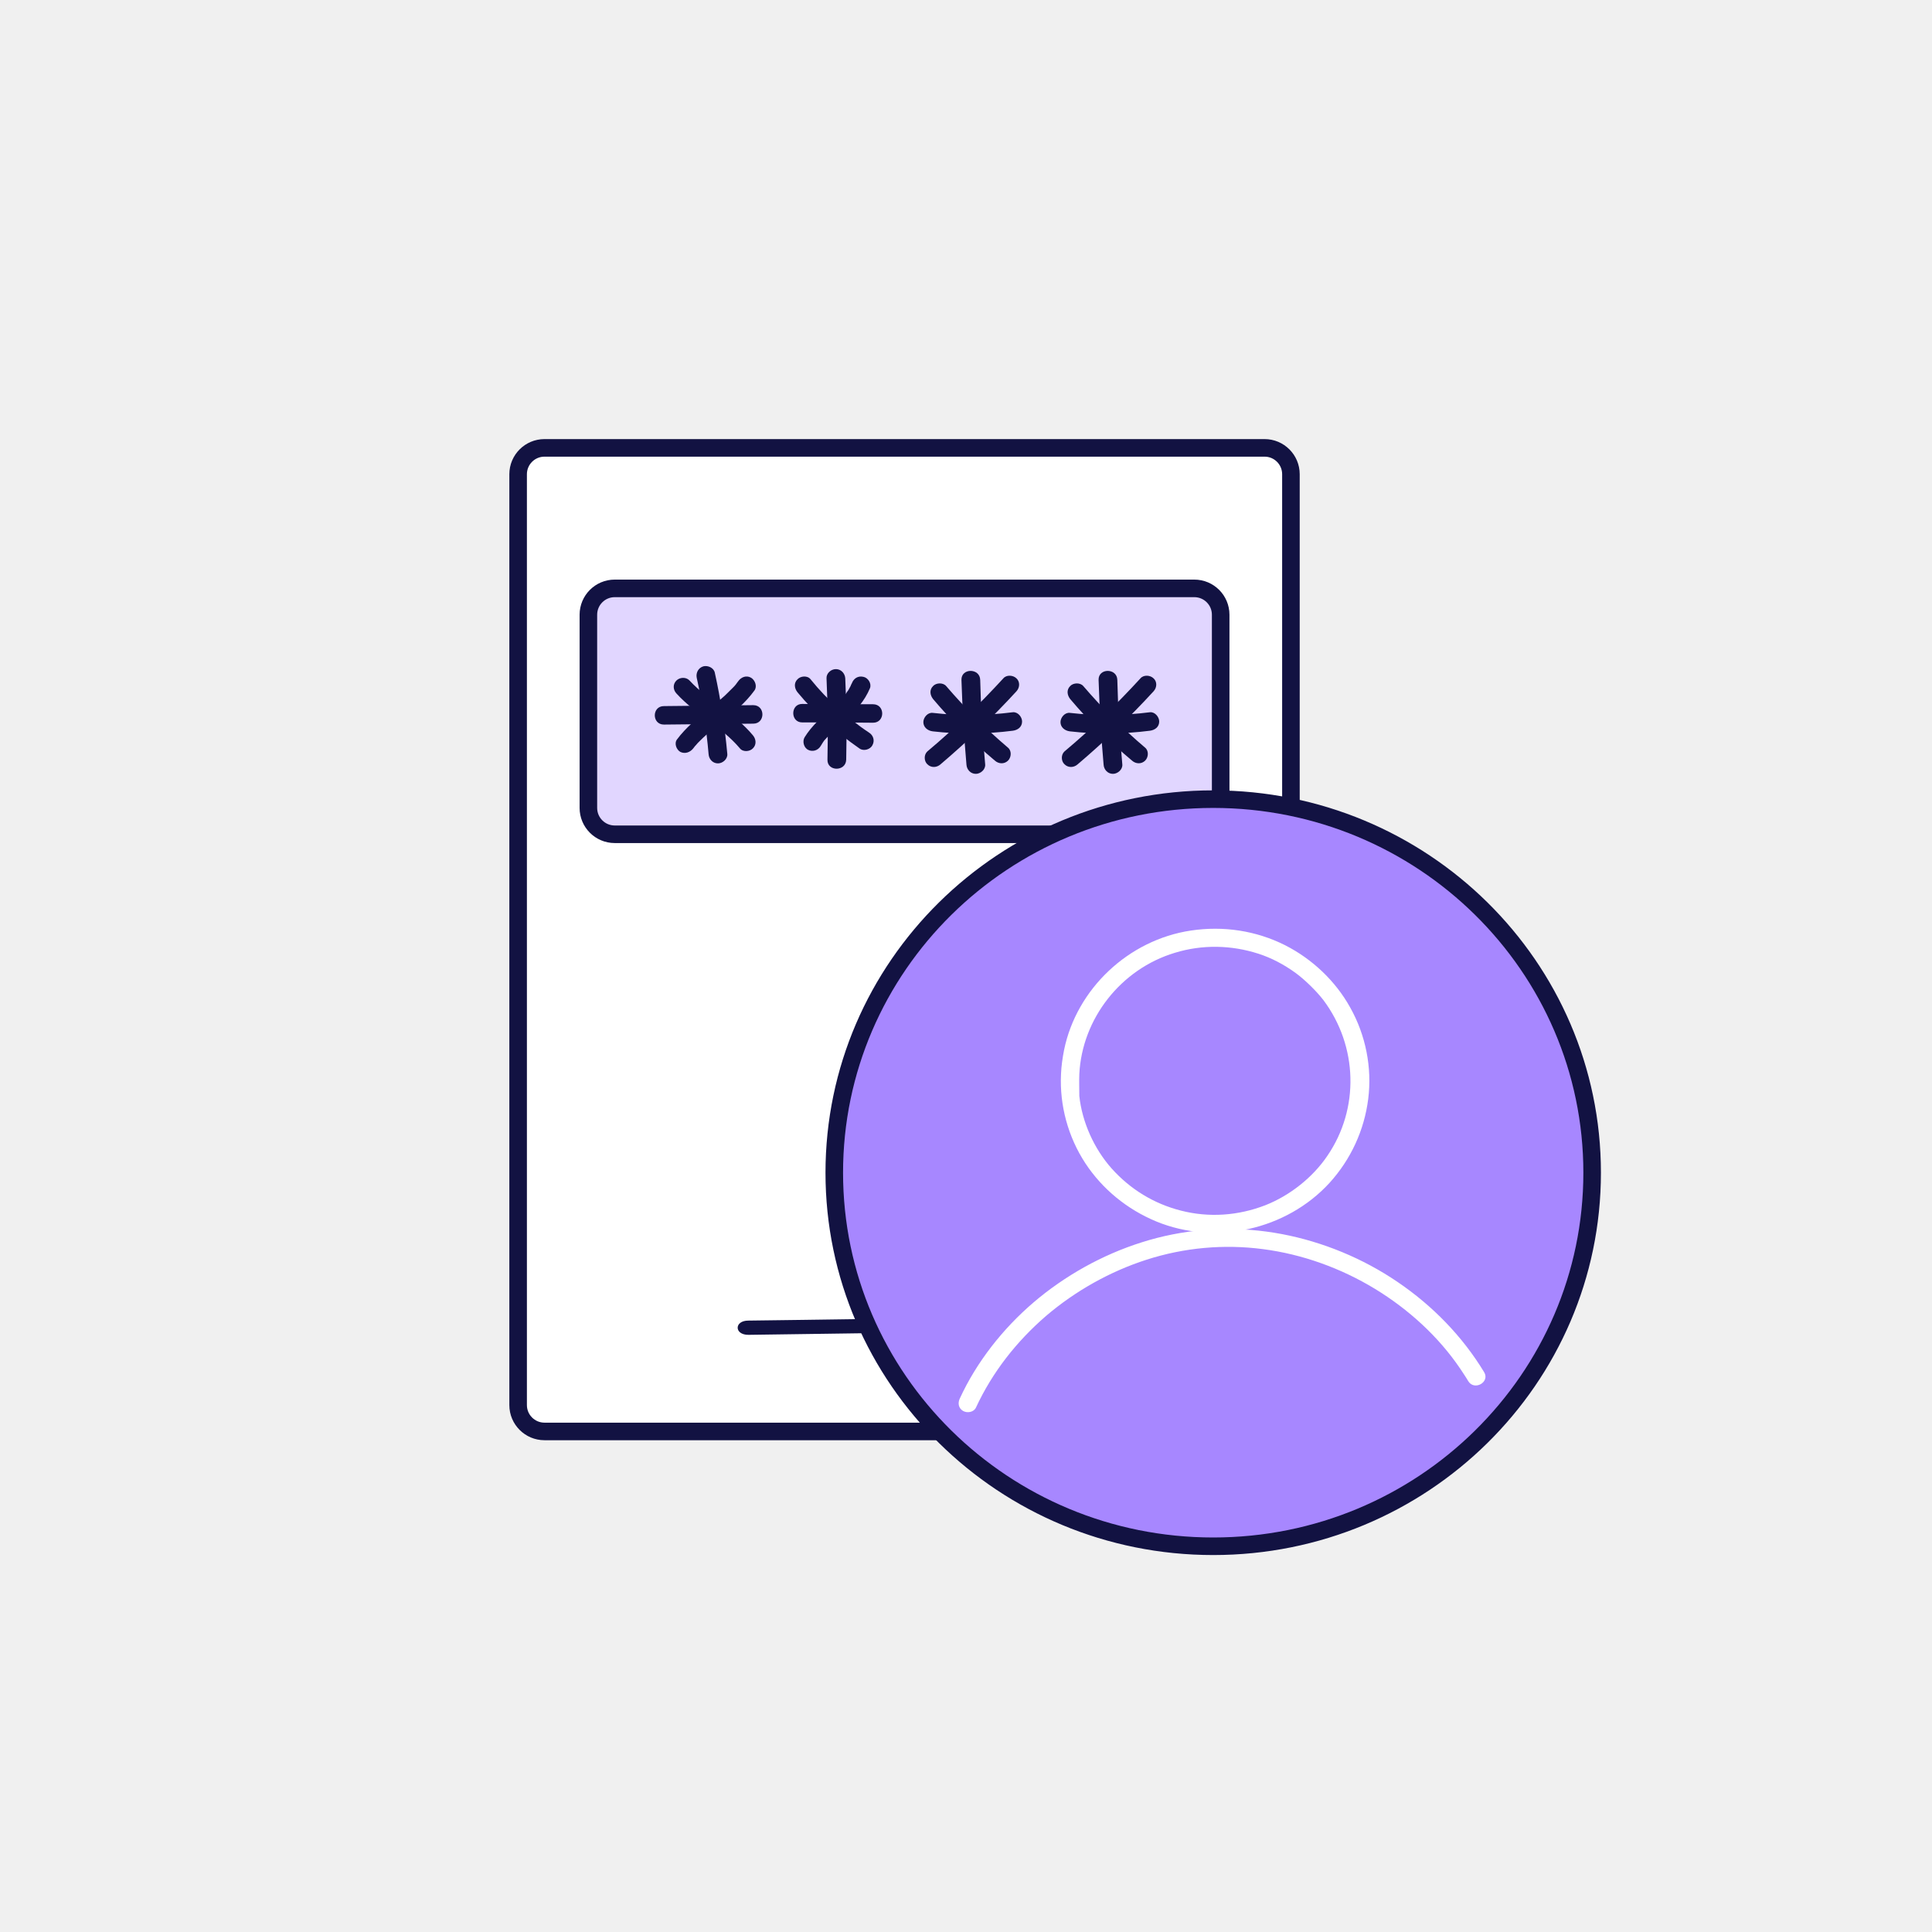
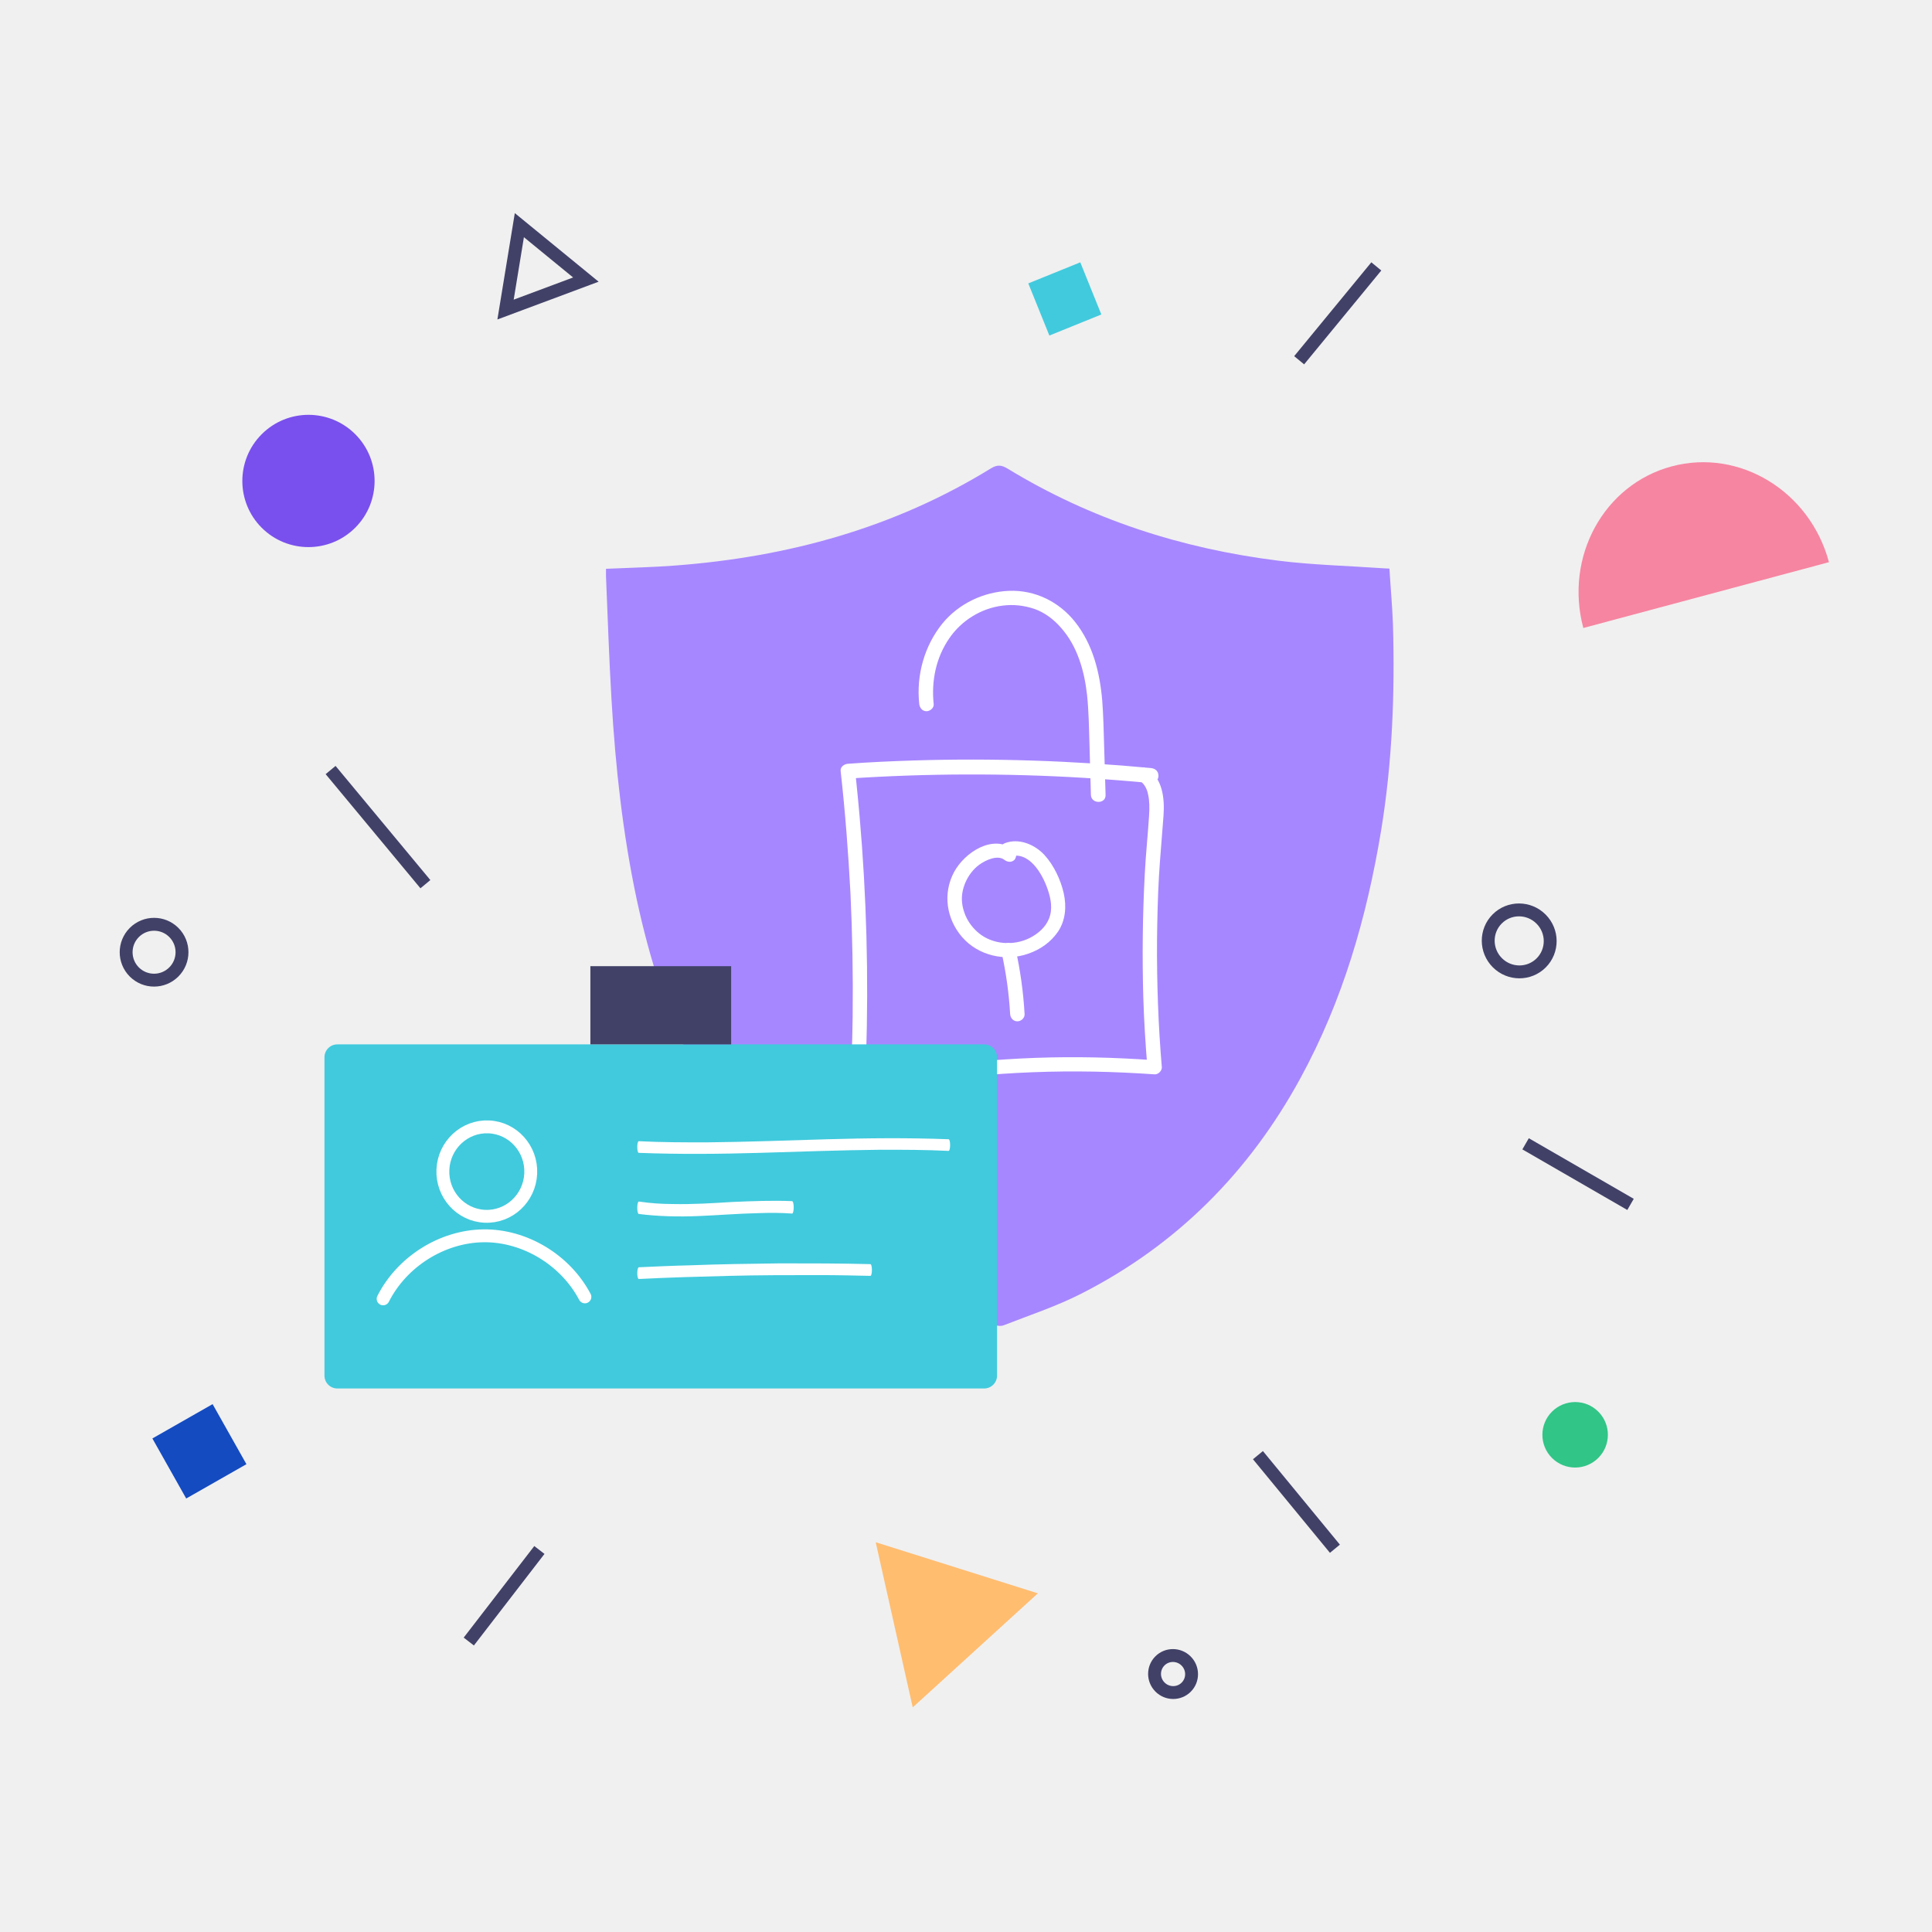
- <svg xmlns="http://www.w3.org/2000/svg" width="110" height="110" viewBox="0 0 110 110" fill="none">
-   <path d="M31 25.5H72C72.828 25.5 73.5 26.172 73.5 27V80C73.5 80.828 72.828 81.5 72 81.5H31C30.172 81.5 29.5 80.828 29.5 80V27C29.5 26.172 30.172 25.5 31 25.5Z" fill="white" stroke="#121242" />
-   <path d="M35 33.5H68C68.828 33.5 69.5 34.172 69.5 35V46C69.5 46.828 68.828 47.5 68 47.5H35C34.172 47.5 33.5 46.828 33.5 46V35C33.5 34.172 34.172 33.5 35 33.5Z" fill="#E1D6FF" stroke="#121242" />
-   <path d="M61.124 61.126C61.467 62.666 61.715 64.206 61.848 65.784C61.867 66.084 62.096 66.347 62.419 66.347C62.705 66.347 63.01 66.084 62.991 65.784C62.838 64.112 62.591 62.459 62.229 60.825C62.172 60.525 61.81 60.355 61.524 60.431C61.219 60.525 61.067 60.825 61.124 61.126Z" fill="#01015B" />
-   <path d="M59.124 63.981C60.933 63.962 62.762 63.943 64.572 63.924C65.314 63.924 65.314 62.797 64.572 62.797C62.762 62.816 60.933 62.835 59.124 62.854C58.4 62.854 58.4 63.981 59.124 63.981Z" fill="#01015B" />
-   <path d="M59.886 62.084C61.067 63.38 62.629 64.093 63.753 65.427C63.943 65.671 64.362 65.634 64.553 65.427C64.781 65.202 64.743 64.864 64.553 64.638C63.429 63.286 61.848 62.553 60.686 61.295C60.477 61.069 60.096 61.088 59.886 61.295C59.657 61.52 59.676 61.858 59.886 62.084Z" fill="#01015B" />
-   <path d="M60.914 65.427C60.952 65.389 60.99 65.314 61.086 65.22C61.143 65.145 61.219 65.07 61.276 65.014C61.428 64.863 61.581 64.713 61.733 64.582C62.057 64.3 62.4 64.018 62.743 63.755C63.447 63.192 64.114 62.628 64.647 61.896C64.819 61.651 64.686 61.276 64.438 61.126C64.152 60.956 63.828 61.088 63.657 61.332C63.562 61.445 63.581 61.445 63.505 61.539C63.447 61.614 63.371 61.689 63.314 61.745C63.162 61.896 63.009 62.046 62.857 62.196C62.533 62.497 62.19 62.76 61.847 63.041C61.143 63.605 60.457 64.168 59.924 64.882C59.733 65.126 59.886 65.521 60.133 65.652C60.438 65.784 60.743 65.671 60.914 65.427Z" fill="#01015B" />
-   <path d="M42.608 76C46.173 75.946 49.737 75.905 53.302 75.851C54.327 75.838 55.351 75.824 56.376 75.811C57.208 75.797 57.208 74.987 56.376 75C52.811 75.054 49.246 75.095 45.682 75.149C44.657 75.162 43.633 75.176 42.608 75.189C41.797 75.189 41.797 76 42.608 76Z" fill="#121242" />
-   <path d="M39.668 38.588C39.988 40.026 40.22 41.465 40.344 42.938C40.362 43.219 40.575 43.464 40.878 43.464C41.145 43.464 41.429 43.219 41.411 42.938C41.269 41.377 41.038 39.834 40.7 38.308C40.647 38.027 40.309 37.869 40.042 37.939C39.757 38.027 39.615 38.308 39.668 38.588Z" fill="#121242" />
-   <path d="M37.801 41.254C39.491 41.237 41.199 41.219 42.888 41.202C43.582 41.202 43.582 40.149 42.888 40.149C41.199 40.167 39.491 40.184 37.801 40.202C37.108 40.202 37.108 41.254 37.801 41.254Z" fill="#121242" />
-   <path d="M38.513 39.483C39.615 40.693 41.074 41.36 42.123 42.605C42.301 42.833 42.692 42.798 42.87 42.605C43.084 42.394 43.048 42.079 42.87 41.868C41.821 40.605 40.345 39.921 39.26 38.746C39.064 38.536 38.709 38.553 38.513 38.746C38.299 38.957 38.317 39.273 38.513 39.483Z" fill="#121242" />
-   <path d="M39.474 42.605C39.509 42.569 39.545 42.499 39.634 42.412C39.687 42.342 39.758 42.271 39.812 42.219C39.954 42.078 40.096 41.938 40.238 41.815C40.541 41.552 40.861 41.289 41.181 41.044C41.839 40.517 42.462 39.991 42.959 39.307C43.12 39.079 42.995 38.728 42.764 38.588C42.497 38.43 42.195 38.553 42.035 38.781C41.946 38.886 41.964 38.886 41.892 38.974C41.839 39.044 41.768 39.114 41.715 39.167C41.572 39.307 41.43 39.448 41.288 39.588C40.985 39.868 40.665 40.114 40.345 40.377C39.687 40.903 39.047 41.429 38.549 42.096C38.371 42.324 38.513 42.692 38.744 42.815C39.011 42.938 39.296 42.833 39.474 42.605Z" fill="#121242" />
-   <path d="M54.741 38.711C54.795 40.325 54.884 41.938 55.026 43.534C55.044 43.815 55.257 44.06 55.56 44.06C55.826 44.06 56.111 43.815 56.093 43.534C55.951 41.921 55.844 40.325 55.809 38.711C55.791 38.027 54.724 38.027 54.741 38.711Z" fill="#121242" />
-   <path d="M53.124 39.799C54.191 41.062 55.365 42.237 56.645 43.307C56.858 43.499 57.179 43.517 57.392 43.307C57.588 43.114 57.605 42.745 57.392 42.57C56.129 41.5 54.956 40.325 53.871 39.062C53.693 38.852 53.301 38.869 53.124 39.062C52.91 39.273 52.946 39.571 53.124 39.799Z" fill="#121242" />
-   <path d="M53.55 43.517C55.079 42.219 56.52 40.833 57.872 39.36C58.067 39.15 58.085 38.816 57.872 38.623C57.676 38.431 57.303 38.413 57.125 38.623C55.773 40.097 54.332 41.5 52.803 42.78C52.59 42.973 52.607 43.341 52.803 43.517C53.016 43.727 53.337 43.71 53.55 43.517Z" fill="#121242" />
-   <path d="M53.106 41.64C54.618 41.815 56.147 41.798 57.659 41.605C57.944 41.57 58.193 41.395 58.193 41.079C58.193 40.816 57.944 40.518 57.659 40.553C56.147 40.746 54.618 40.763 53.106 40.588C52.821 40.553 52.572 40.851 52.572 41.114C52.572 41.412 52.821 41.605 53.106 41.64Z" fill="#121242" />
-   <path d="M62.549 38.711C62.602 40.325 62.691 41.938 62.834 43.534C62.851 43.815 63.065 44.06 63.367 44.06C63.634 44.06 63.919 43.815 63.901 43.534C63.758 41.921 63.652 40.325 63.616 38.711C63.598 38.027 62.531 38.027 62.549 38.711Z" fill="#121242" />
-   <path d="M60.931 39.799C61.998 41.062 63.172 42.237 64.453 43.307C64.666 43.499 64.986 43.517 65.2 43.307C65.395 43.114 65.413 42.745 65.2 42.57C63.937 41.5 62.763 40.325 61.678 39.062C61.5 38.852 61.109 38.869 60.931 39.062C60.718 39.273 60.753 39.571 60.931 39.799Z" fill="#121242" />
-   <path d="M61.358 43.517C62.887 42.219 64.328 40.833 65.679 39.36C65.875 39.15 65.893 38.816 65.679 38.623C65.484 38.431 65.11 38.413 64.932 38.623C63.581 40.097 62.14 41.5 60.611 42.78C60.397 42.973 60.415 43.341 60.611 43.517C60.824 43.727 61.144 43.71 61.358 43.517Z" fill="#121242" />
-   <path d="M60.913 41.64C62.425 41.815 63.955 41.798 65.466 41.605C65.751 41.57 66 41.395 66 41.079C66 40.816 65.751 40.518 65.466 40.553C63.955 40.746 62.425 40.763 60.913 40.588C60.629 40.553 60.38 40.851 60.38 41.114C60.38 41.412 60.629 41.605 60.913 41.64Z" fill="#121242" />
-   <path d="M61.123 57.362C61.18 59.09 61.276 60.818 61.428 62.527C61.447 62.828 61.676 63.091 61.999 63.091C62.285 63.091 62.59 62.828 62.571 62.527C62.419 60.799 62.304 59.09 62.266 57.362C62.247 56.629 61.104 56.629 61.123 57.362Z" fill="white" />
-   <path d="M59.39 58.526C60.533 59.879 61.79 61.137 63.161 62.283C63.39 62.49 63.733 62.508 63.961 62.283C64.171 62.077 64.19 61.682 63.961 61.494C62.609 60.348 61.352 59.09 60.19 57.737C59.999 57.512 59.58 57.531 59.39 57.737C59.161 57.963 59.199 58.282 59.39 58.526Z" fill="white" />
-   <path d="M59.847 62.508C61.485 61.118 63.028 59.635 64.476 58.057C64.685 57.831 64.704 57.474 64.476 57.268C64.266 57.061 63.866 57.042 63.676 57.268C62.228 58.846 60.685 60.348 59.047 61.719C58.819 61.926 58.838 62.321 59.047 62.508C59.276 62.734 59.619 62.715 59.847 62.508Z" fill="white" />
-   <path d="M59.371 60.498C60.99 60.686 62.628 60.667 64.247 60.461C64.552 60.423 64.819 60.235 64.819 59.897C64.819 59.616 64.552 59.296 64.247 59.334C62.628 59.541 60.99 59.559 59.371 59.371C59.066 59.334 58.8 59.653 58.8 59.935C58.8 60.273 59.066 60.461 59.371 60.498Z" fill="white" />
-   <path d="M47.059 38.623C47.13 40.167 47.147 41.71 47.112 43.254C47.094 43.938 48.161 43.938 48.179 43.254C48.215 41.71 48.197 40.167 48.126 38.623C48.108 38.343 47.894 38.097 47.592 38.097C47.307 38.097 47.041 38.343 47.059 38.623Z" fill="#121242" />
-   <path d="M45.672 41.131C47.024 41.131 48.358 41.131 49.709 41.149C50.403 41.149 50.403 40.097 49.709 40.097C48.358 40.097 47.024 40.097 45.672 40.079C44.996 40.079 44.996 41.131 45.672 41.131Z" fill="#121242" />
-   <path d="M45.405 39.413C46.419 40.64 47.628 41.71 48.944 42.622C49.175 42.78 49.549 42.675 49.673 42.429C49.816 42.166 49.727 41.868 49.478 41.71C48.837 41.289 48.304 40.851 47.735 40.342C47.166 39.834 46.632 39.272 46.152 38.676C45.974 38.448 45.583 38.483 45.405 38.676C45.191 38.886 45.227 39.185 45.405 39.413Z" fill="#121242" />
-   <path d="M46.721 42.482C46.774 42.412 46.81 42.324 46.863 42.254C46.881 42.219 46.952 42.149 46.881 42.219C46.917 42.184 46.934 42.149 46.97 42.114C47.095 41.973 47.219 41.85 47.343 41.728C47.61 41.482 47.877 41.237 48.144 40.991C48.731 40.465 49.229 39.904 49.531 39.185C49.638 38.922 49.425 38.588 49.158 38.536C48.855 38.465 48.606 38.623 48.5 38.904C48.446 39.027 48.535 38.834 48.482 38.939C48.464 38.974 48.446 39.009 48.428 39.062C48.393 39.132 48.34 39.22 48.304 39.29C48.251 39.36 48.197 39.43 48.162 39.5C48.197 39.448 48.179 39.483 48.144 39.518C48.108 39.553 48.09 39.588 48.055 39.623C47.824 39.886 47.557 40.132 47.308 40.36C46.757 40.851 46.205 41.342 45.814 41.973C45.672 42.201 45.761 42.569 46.01 42.692C46.241 42.815 46.561 42.745 46.721 42.482Z" fill="#121242" />
-   <path d="M90.65 66.769C90.65 78.509 80.997 88.038 69.075 88.038C57.153 88.038 47.5 78.509 47.5 66.769C47.5 55.029 57.153 45.5 69.075 45.5C80.997 45.5 90.65 55.029 90.65 66.769Z" fill="#A787FF" stroke="#121242" />
-   <path d="M55.564 80.146C56.502 78.125 57.874 76.378 59.559 74.922C61.226 73.5 63.206 72.387 65.29 71.719C67.427 71.034 69.684 70.828 71.908 71.12C74.148 71.411 76.337 72.199 78.282 73.38C80.192 74.545 81.894 76.087 83.145 77.936C83.301 78.176 83.458 78.399 83.597 78.638C83.944 79.204 84.847 78.69 84.5 78.125C83.266 76.087 81.564 74.34 79.567 72.986C77.604 71.65 75.329 70.709 72.984 70.263C70.622 69.818 68.191 69.886 65.863 70.486C63.553 71.085 61.4 72.164 59.524 73.603C57.683 75.025 56.12 76.823 55.026 78.861C54.887 79.118 54.765 79.375 54.644 79.632C54.522 79.889 54.574 80.18 54.834 80.334C55.078 80.471 55.442 80.403 55.564 80.146Z" fill="white" />
-   <path d="M61.452 61.151C61.609 58 63.815 55.174 66.889 54.249C68.452 53.769 70.102 53.803 71.648 54.3C72.394 54.54 73.107 54.917 73.767 55.396C74.305 55.79 74.948 56.424 75.347 56.938C77.31 59.558 77.414 63.121 75.573 65.81C74.739 67.043 73.437 68.071 72.047 68.619C70.501 69.218 68.834 69.338 67.236 68.927C65.69 68.533 64.353 67.711 63.293 66.529C62.286 65.399 61.609 63.874 61.452 62.401C61.452 61.99 61.435 61.579 61.452 61.151C61.47 60.877 61.209 60.637 60.931 60.637C60.636 60.637 60.428 60.877 60.41 61.151C60.323 62.932 60.81 64.731 61.8 66.238C62.772 67.711 64.179 68.858 65.829 69.543C69.199 70.931 73.246 70.023 75.695 67.351C76.91 66.015 77.674 64.354 77.9 62.573C78.126 60.791 77.761 58.942 76.876 57.366C76.042 55.859 74.722 54.608 73.176 53.821C71.509 52.981 69.65 52.707 67.809 52.981C64.249 53.512 61.296 56.304 60.584 59.781C60.497 60.226 60.428 60.689 60.41 61.151C60.393 61.425 60.653 61.665 60.931 61.665C61.227 61.665 61.452 61.425 61.452 61.151Z" fill="white" />
+ <svg xmlns="http://www.w3.org/2000/svg" width="150" height="150" viewBox="0 0 150 150" fill="none">
+   <path d="M129.787 36.21C135.053 34.799 140.521 38.129 142 43.648L122.93 48.757C121.451 43.239 124.521 37.621 129.787 36.21Z" fill="#F685A1" />
+   <path d="M120.496 109.6C119.503 110.593 119.502 112.203 120.495 113.196C121.488 114.188 123.097 114.188 124.09 113.195C125.084 112.202 125.084 110.592 124.091 109.599C123.099 108.607 121.489 108.607 120.496 109.6Z" fill="#31C587" />
+   <path d="M20.32 33.712C18.314 35.718 18.314 38.969 20.318 40.974C22.323 42.978 25.574 42.978 27.579 40.972C29.585 38.966 29.586 35.715 27.581 33.711C25.576 31.706 22.326 31.707 20.32 33.712Z" fill="#7950ED" />
+   <path d="M10.428 75.464C9.582 74.617 9.582 73.244 10.429 72.397C11.276 71.55 12.649 71.549 13.496 72.396C14.343 73.243 14.343 74.616 13.495 75.463C12.648 76.311 11.275 76.311 10.428 75.464Z" stroke="#414168" />
+   <path d="M116.256 74.746C115.311 73.802 115.309 72.278 116.244 71.344C117.178 70.409 118.701 70.411 119.646 71.356C120.591 72.301 120.592 73.824 119.658 74.758C118.724 75.693 117.2 75.691 116.256 74.746Z" stroke="#414168" />
+   <path d="M90.064 130.984C89.499 130.419 89.499 129.509 90.056 128.952C90.613 128.394 91.523 128.394 92.089 128.96C92.654 129.525 92.654 130.435 92.097 130.992C91.54 131.549 90.63 131.55 90.064 130.984Z" stroke="#414168" />
+   <path d="M81.472 26.052L85.508 24.416L83.873 20.366L79.837 22.003L81.472 26.052Z" fill="#41CADD" />
+   <path d="M11.831 111.681L14.457 116.343L19.133 113.679L16.506 109.016L11.831 111.681Z" fill="#144BC1" />
+   <path d="M80.58 123.706L70.864 132.56L67.99 119.738L80.58 123.706Z" fill="#FFBD70" />
+   <line x1="106.857" y1="20.683" x2="100.866" y2="27.97" stroke="#414168" />
+   <line y1="-0.5" x2="9.408" y2="-0.5" transform="matrix(-0.635241 -0.772314 0.772315 -0.63524 104.029 119.926)" stroke="#414168" />
+   <line x1="25.668" y1="59.785" x2="33.028" y2="68.647" stroke="#414168" />
+   <line x1="41.878" y1="120.34" x2="36.397" y2="127.449" stroke="#414168" />
+   <line y1="-0.5" x2="9.408" y2="-0.5" transform="matrix(-0.866025 -0.5 0.500001 -0.866025 126.844 93.0759)" stroke="#414168" />
+   <path d="M40.323 17.481L45.487 21.707L39.25 24.035L40.323 17.481Z" stroke="#414168" />
+   <path d="M47.049 44.161C48.863 44.077 50.643 44.044 52.389 43.91C61.151 43.255 69.418 40.991 76.914 36.378C77.428 36.059 77.753 36.093 78.249 36.395C84.684 40.32 91.719 42.584 99.198 43.524C101.851 43.859 104.555 43.926 107.242 44.111C107.413 44.128 107.584 44.128 107.875 44.145C107.961 45.604 108.098 47.047 108.149 48.489C108.303 53.857 108.098 59.208 107.225 64.509C106.112 71.236 104.247 77.71 100.944 83.749C96.99 90.979 91.411 96.632 83.983 100.423C82.049 101.413 79.961 102.101 77.941 102.889C77.736 102.973 77.462 102.956 77.257 102.872C67.108 98.88 58.978 92.606 53.946 82.911C51.79 78.801 50.42 74.389 49.445 69.877C48.35 64.744 47.785 59.56 47.477 54.327C47.288 51.139 47.186 47.952 47.049 44.748C47.049 44.547 47.049 44.346 47.049 44.161Z" fill="#A787FF" />
+   <path d="M85.837 61.73C85.8 60.469 85.762 59.189 85.725 57.928C85.688 56.741 85.669 55.572 85.576 54.386C85.389 52.197 84.848 50.027 83.466 48.283C82.234 46.725 80.368 45.798 78.352 45.872C76.373 45.947 74.451 46.855 73.181 48.395C71.763 50.138 71.128 52.438 71.371 54.664C71.408 54.961 71.614 55.22 71.931 55.22C72.211 55.22 72.528 54.961 72.491 54.664C72.304 52.883 72.659 51.084 73.686 49.582C74.637 48.172 76.187 47.226 77.829 47.022C78.688 46.911 79.509 47.004 80.331 47.282C81.115 47.56 81.824 48.098 82.384 48.747C83.653 50.175 84.194 52.104 84.4 53.959C84.53 55.22 84.549 56.481 84.586 57.742C84.624 59.078 84.661 60.395 84.698 61.73C84.736 62.435 85.856 62.435 85.837 61.73Z" fill="white" />
+   <path d="M78.724 65.978C77.1 64.716 74.898 66.181 74.076 67.702C73.18 69.372 73.479 71.338 74.692 72.747C75.943 74.194 78.034 74.676 79.826 74.046C80.759 73.73 81.58 73.155 82.14 72.339C82.737 71.449 82.812 70.373 82.588 69.353C82.346 68.296 81.823 67.183 81.095 66.385C80.348 65.57 79.116 65.05 78.034 65.458C77.754 65.57 77.548 65.829 77.642 66.144C77.716 66.423 78.052 66.645 78.332 66.534C79.863 65.978 80.927 67.832 81.338 69.038C81.599 69.78 81.748 70.614 81.431 71.356C81.151 72.024 80.572 72.506 79.956 72.821C78.706 73.452 77.082 73.341 75.999 72.451C75.476 72.024 75.066 71.449 74.86 70.818C74.636 70.169 74.618 69.52 74.823 68.871C75.028 68.203 75.458 67.554 76.018 67.146C76.522 66.775 77.455 66.348 77.978 66.757C78.22 66.942 78.538 66.979 78.762 66.757C78.93 66.571 78.967 66.163 78.724 65.978Z" fill="white" />
+   <path d="M89.383 59.634C83.279 59.059 77.138 58.855 70.997 59.041C69.28 59.096 67.544 59.171 65.827 59.3C65.547 59.319 65.229 59.542 65.267 59.857C65.621 63.029 65.864 66.2 66.032 69.39C66.181 72.562 66.237 75.733 66.2 78.905C66.181 79.703 66.181 80.5 66.144 81.298C66.125 81.947 66.069 82.596 66.219 83.227C66.349 83.82 66.723 84.358 67.32 84.543C67.712 84.673 68.141 84.599 68.533 84.525C68.925 84.451 69.317 84.376 69.691 84.321C72.77 83.801 75.888 83.468 79.005 83.301C82.159 83.134 85.314 83.152 88.469 83.338C88.86 83.356 89.252 83.393 89.644 83.412C89.924 83.43 90.223 83.134 90.204 82.856C89.924 79.573 89.812 76.29 89.831 73.007C89.85 71.356 89.887 69.706 89.98 68.055C90.074 66.478 90.223 64.902 90.335 63.325C90.428 61.99 90.279 60.45 89.047 59.653C88.786 59.486 88.431 59.597 88.282 59.857C88.132 60.135 88.226 60.45 88.487 60.617C88.655 60.729 88.804 60.877 88.898 61.044C89.028 61.267 89.084 61.415 89.14 61.693C89.252 62.175 89.252 62.75 89.215 63.307C89.122 64.828 88.954 66.349 88.879 67.888C88.711 71.078 88.674 74.287 88.767 77.477C88.823 79.276 88.935 81.075 89.084 82.874C89.271 82.689 89.458 82.503 89.644 82.318C86.564 82.095 83.485 82.021 80.405 82.132C77.306 82.243 74.208 82.54 71.147 82.985C70.381 83.097 69.616 83.227 68.85 83.356C68.515 83.412 68.16 83.523 67.824 83.523C67.749 83.523 67.712 83.523 67.637 83.505C67.544 83.486 67.637 83.523 67.563 83.468C67.488 83.412 67.581 83.486 67.507 83.43C67.507 83.43 67.451 83.375 67.488 83.412C67.525 83.449 67.451 83.375 67.451 83.356C67.339 83.189 67.283 82.967 67.264 82.763C67.245 82.559 67.245 82.262 67.245 82.021C67.264 81.242 67.283 80.463 67.301 79.684C67.357 76.568 67.32 73.471 67.189 70.355C67.059 67.239 66.835 64.141 66.517 61.044C66.48 60.654 66.443 60.283 66.387 59.894C66.2 60.08 66.013 60.265 65.827 60.45C71.949 60.042 78.09 60.024 84.213 60.395C85.93 60.506 87.666 60.636 89.383 60.803C89.682 60.84 89.943 60.525 89.943 60.246C89.943 59.857 89.682 59.672 89.383 59.634Z" fill="white" />
+   <path d="M77.756 73.916C78.11 75.511 78.334 77.106 78.428 78.738C78.446 79.035 78.67 79.295 78.988 79.295C79.286 79.295 79.566 79.035 79.548 78.738C79.454 77.013 79.212 75.307 78.838 73.619C78.764 73.322 78.428 73.156 78.148 73.23C77.849 73.322 77.7 73.638 77.756 73.916Z" fill="white" />
+   <rect x="25.191" y="81.085" width="52.219" height="26.716" rx="1" fill="#41CADD" />
+   <path d="M49.596 89.507C52.734 89.627 55.864 89.597 59.002 89.507C62.132 89.416 65.261 89.296 68.383 89.266C70.138 89.266 71.893 89.266 73.648 89.356C73.806 89.356 73.806 88.451 73.648 88.451C70.51 88.331 67.381 88.361 64.243 88.451C61.113 88.542 57.984 88.662 54.862 88.693C53.107 88.693 51.352 88.693 49.596 88.602C49.439 88.602 49.439 89.507 49.596 89.507Z" fill="white" />
+   <path d="M49.601 99.301C51.937 99.18 54.273 99.119 56.608 99.058C58.944 98.998 61.279 98.998 63.615 98.998C64.936 98.998 66.256 99.028 67.577 99.058C67.734 99.058 67.734 98.147 67.577 98.147C65.241 98.087 62.905 98.087 60.57 98.087C58.234 98.117 55.898 98.147 53.563 98.239C52.242 98.269 50.93 98.329 49.61 98.39C49.436 98.39 49.436 99.301 49.601 99.301Z" fill="white" />
+   <path d="M49.602 94.253C51.152 94.446 52.702 94.478 54.252 94.413C55.793 94.349 57.334 94.221 58.875 94.188C59.75 94.156 60.624 94.156 61.499 94.221C61.663 94.221 61.663 93.256 61.499 93.256C59.958 93.192 58.408 93.256 56.867 93.32C55.325 93.417 53.775 93.513 52.234 93.481C51.36 93.481 50.476 93.417 49.602 93.288C49.437 93.288 49.437 94.253 49.602 94.253Z" fill="white" />
+   <path d="M29.746 100.843C31.212 97.945 34.333 95.99 37.535 95.948C40.738 95.907 43.896 97.815 45.411 100.689" stroke="white" stroke-miterlimit="10" stroke-linecap="round" stroke-linejoin="round" />
+   <path d="M37.644 94.432C39.527 94.515 41.122 93.028 41.206 91.112C41.29 89.195 39.832 87.574 37.949 87.491C36.066 87.409 34.471 88.895 34.386 90.812C34.302 92.728 35.761 94.349 37.644 94.432Z" stroke="white" stroke-miterlimit="10" stroke-linecap="round" stroke-linejoin="round" />
+   <rect x="45.836" y="75.013" width="10.93" height="6.072" fill="#414168" />
</svg>
